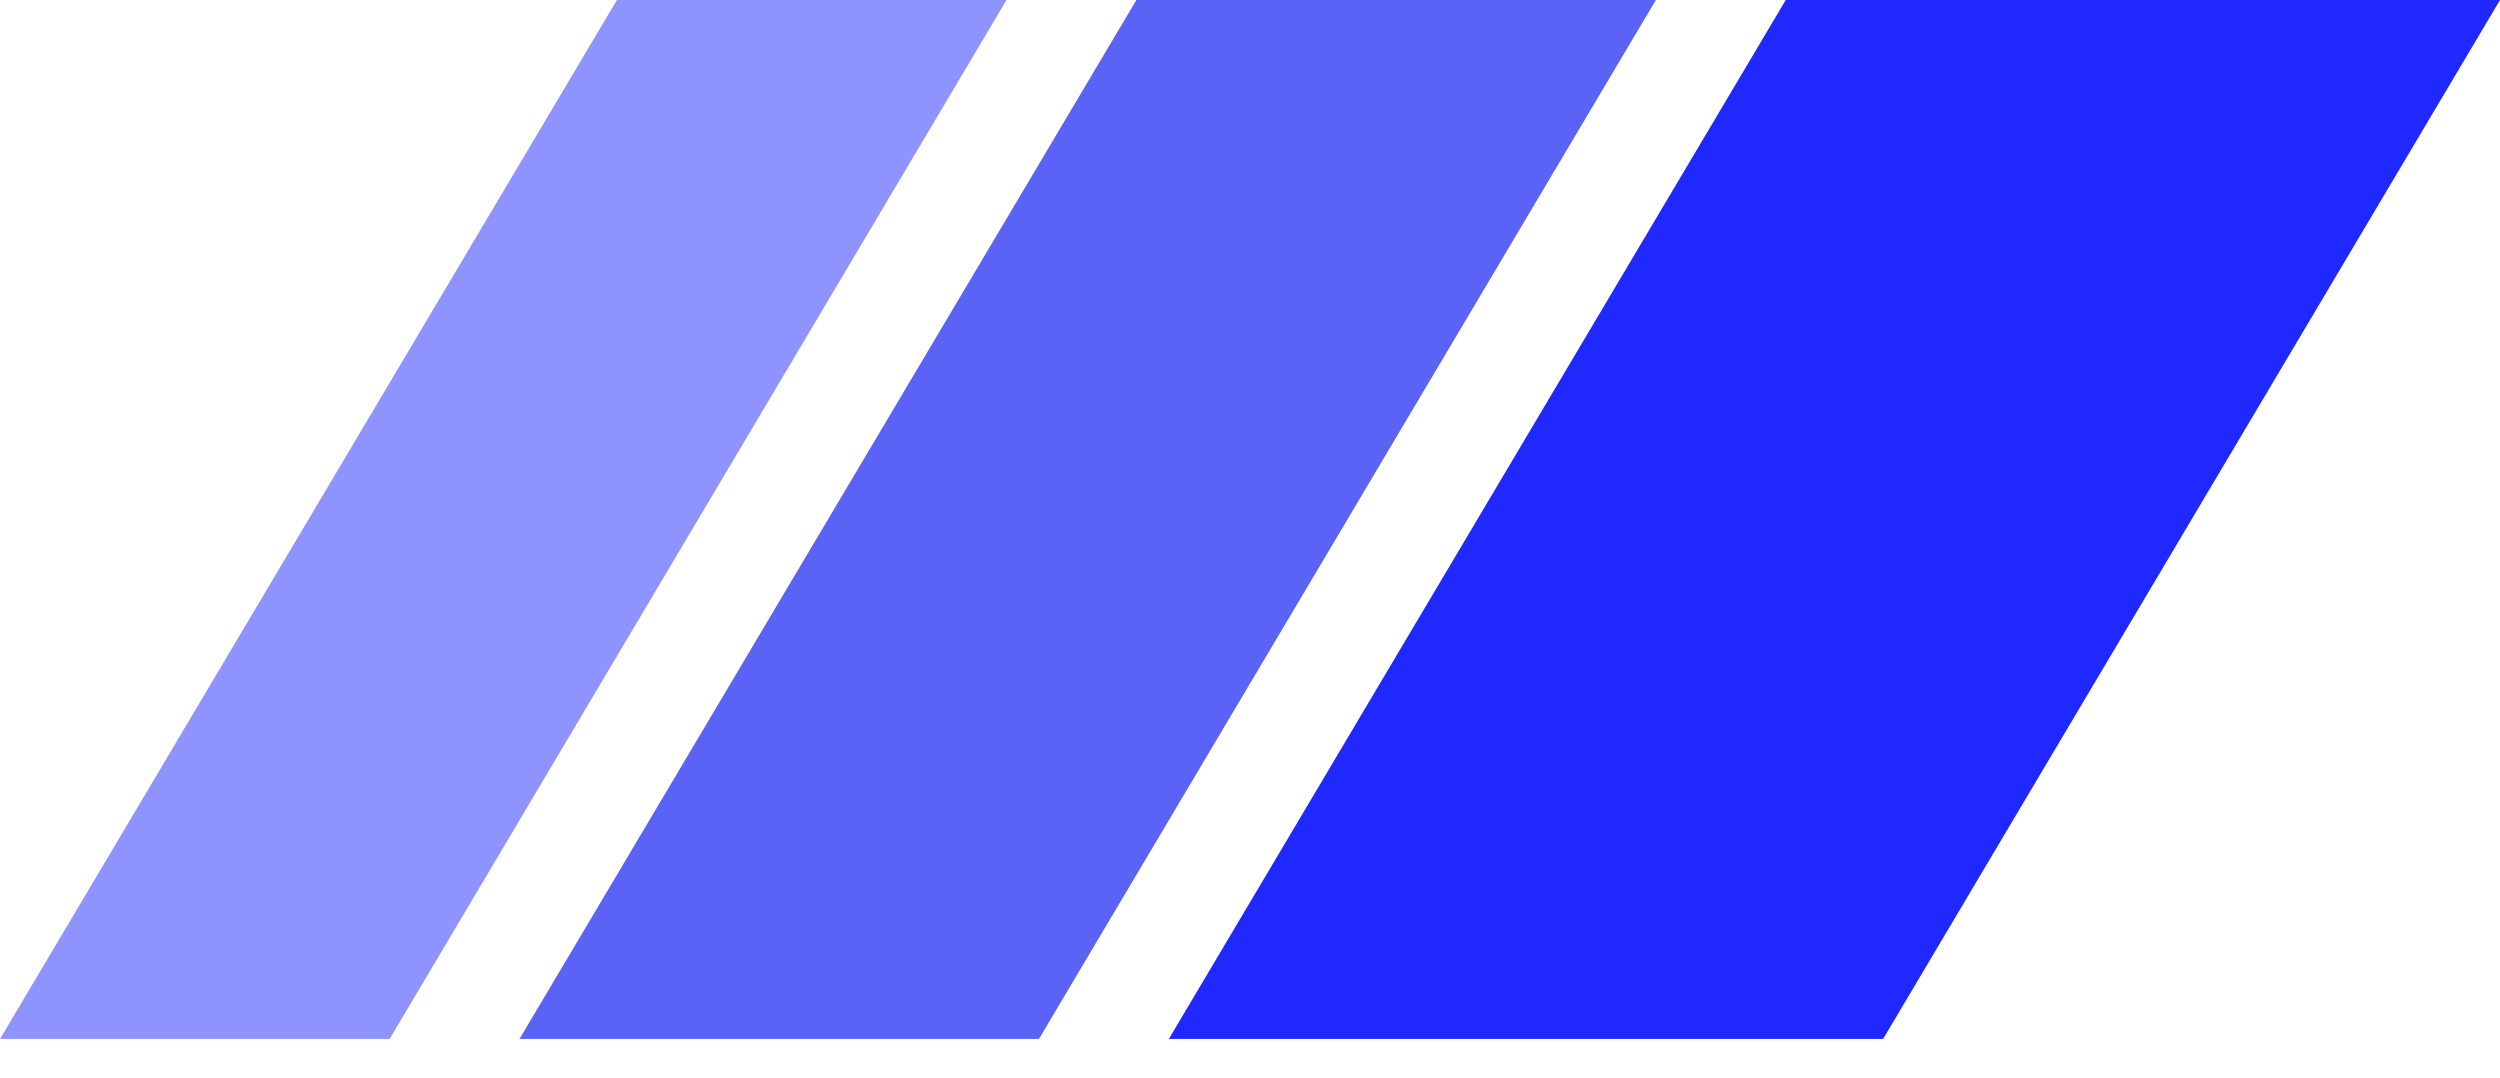
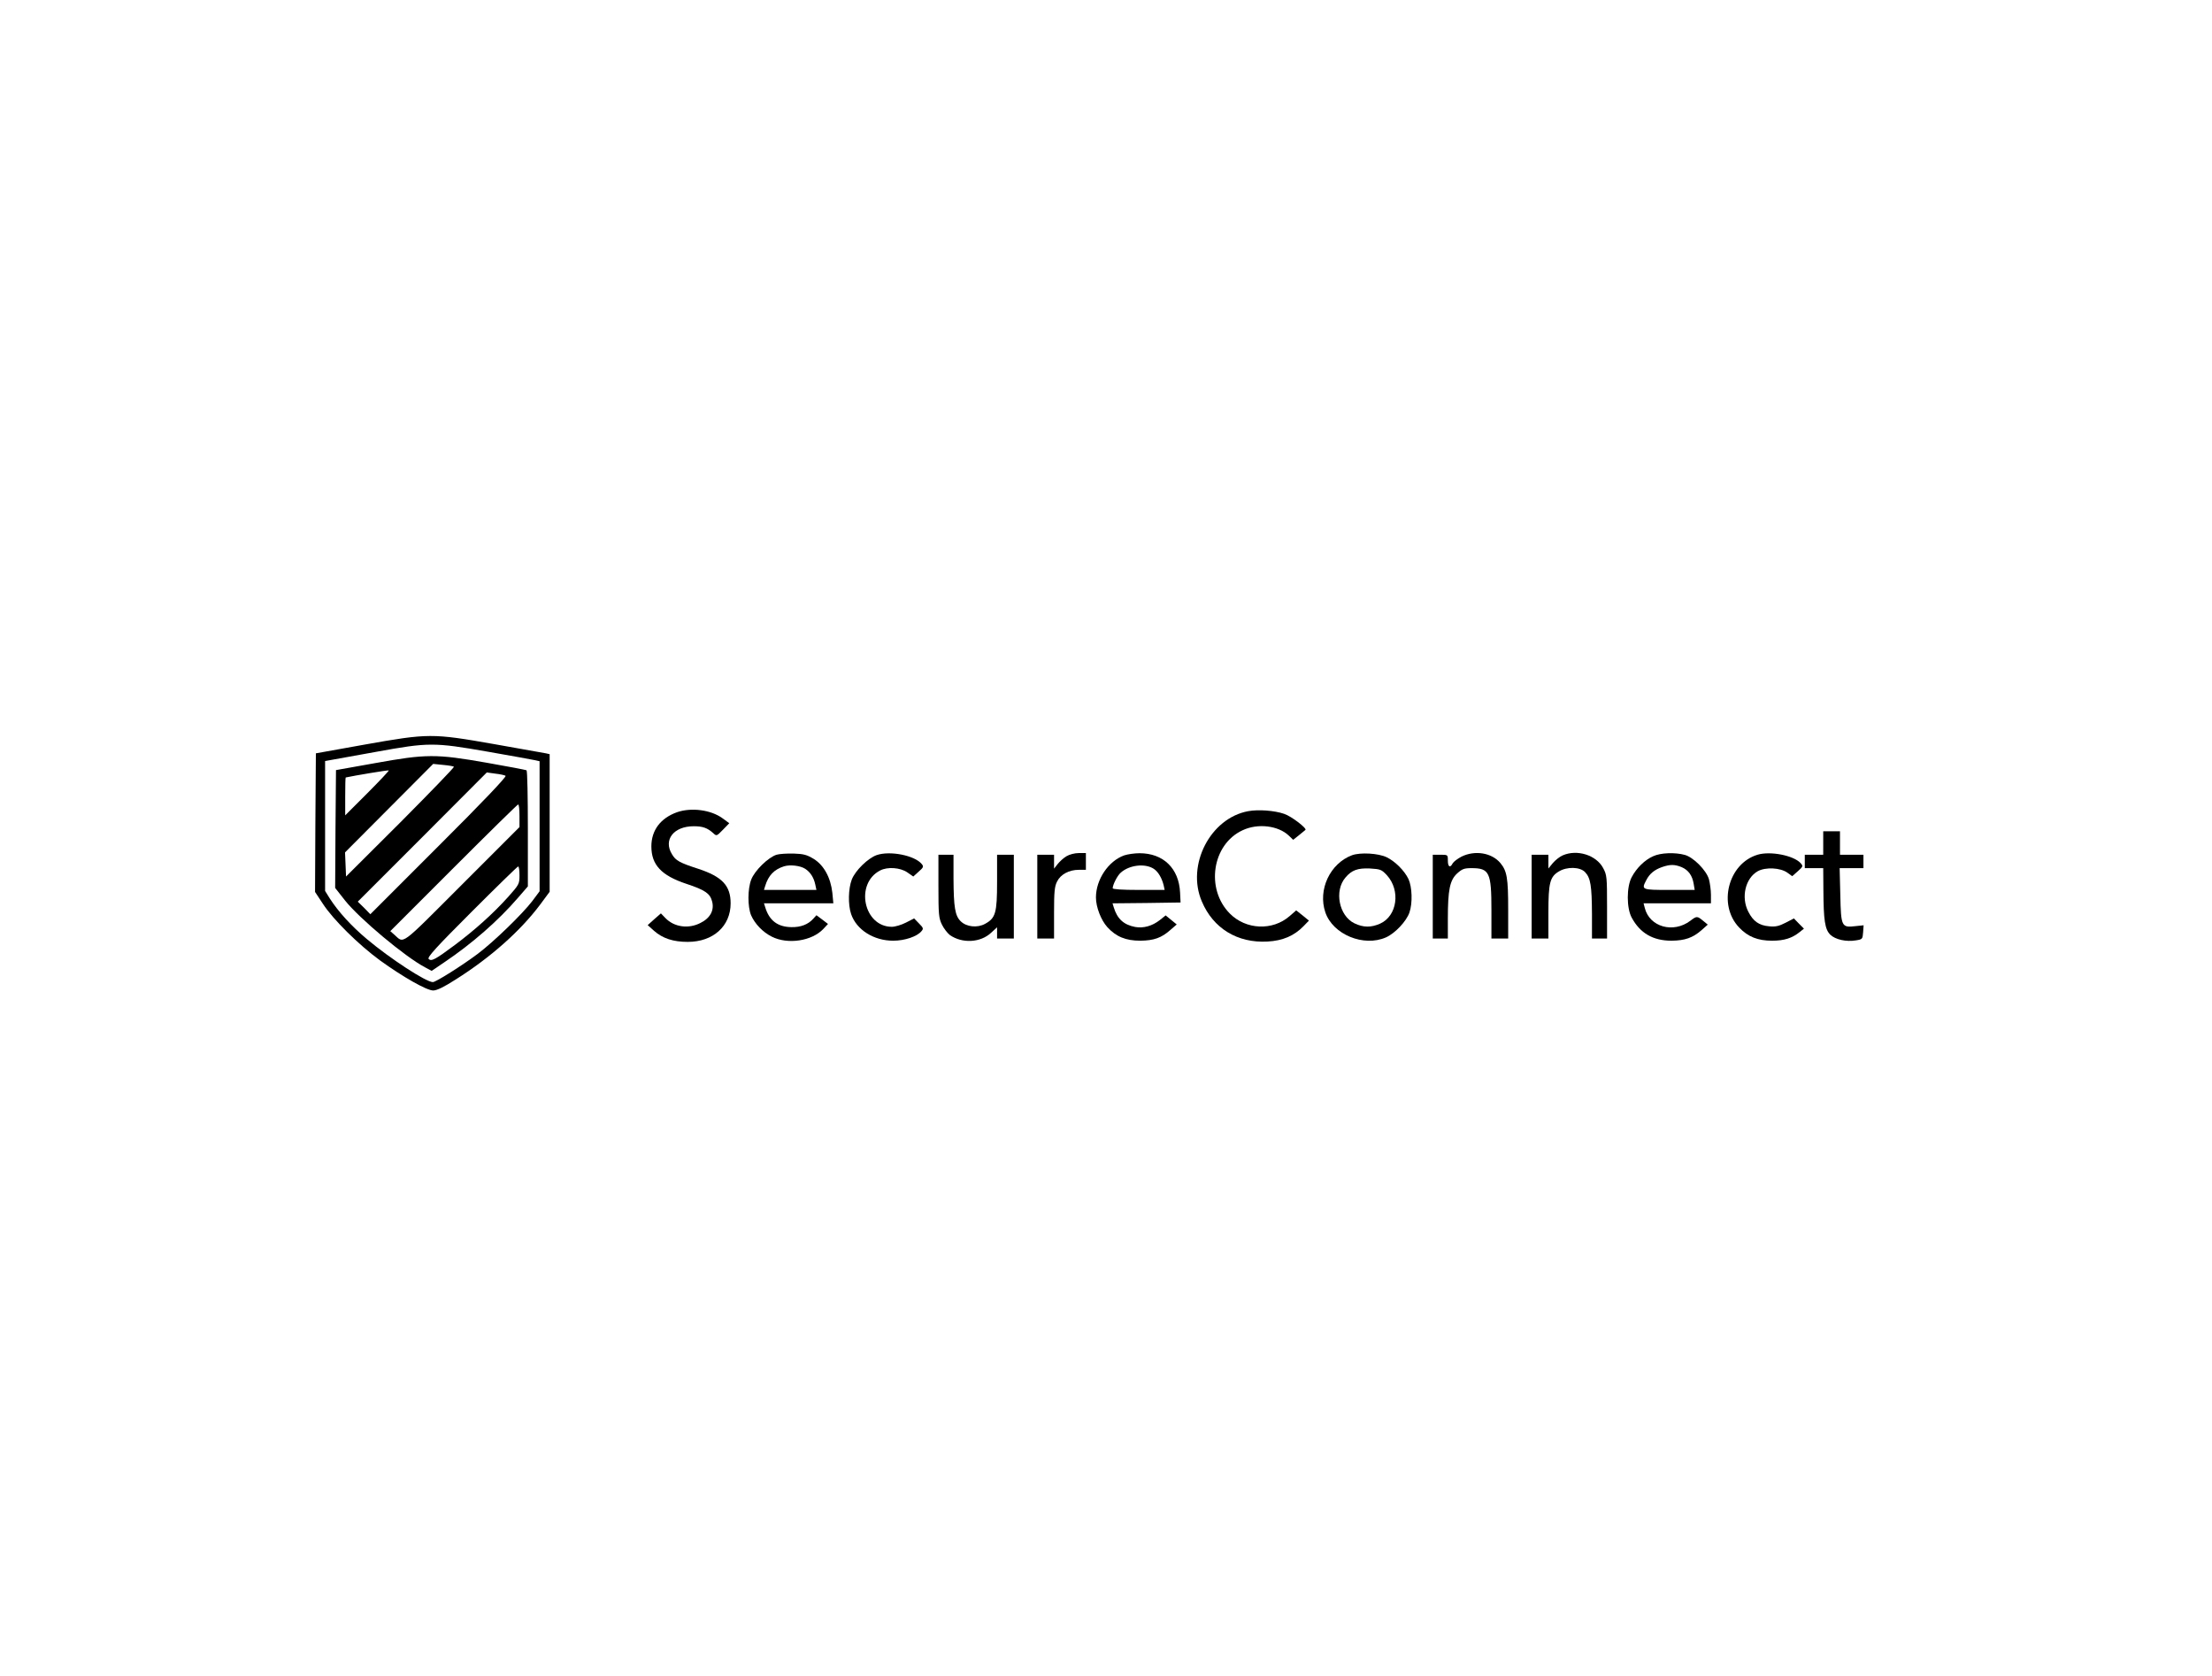
- <svg xmlns="http://www.w3.org/2000/svg" width="58" height="25" viewBox="0 0 58 25" fill="none">
-   <path d="M41.429 0H58L43.688 24.104H27.117L41.429 0Z" fill="#1E28FF" />
-   <path d="M26.364 0H38.416L24.104 24.104H12.052L26.364 0Z" fill="#5B62F6" />
-   <path d="M14.312 0H23.351L9.039 24.104H0L14.312 0Z" fill="#8E93FF" />
+ <svg xmlns="http://www.w3.org/2000/svg" version="1.0" width="1320pt" height="1000pt" viewBox="0 0 1320 1000" preserveAspectRatio="xMidYMid meet">
+   <g transform="translate(0,1000) scale(0.1,-0.1)" fill="#000000" stroke="none">
+     <path d="M2175 5557 l-290 -52 -3 -413 -2 -414 47 -71 c61 -94 212 -243 340 -337 137 -99 279 -180 318 -180 22 0 65 21 135 66 208 131 386 290 503 446 l57 77 0 410 0 411 -22 5 c-13 2 -152 27 -309 55 -370 65 -391 65 -774 -3z m735 -42 c140 -25 267 -47 283 -51 l27 -6 0 -388 0 -388 -44 -59 c-58 -76 -231 -244 -326 -315 -95 -71 -249 -168 -267 -168 -40 0 -255 140 -394 257 -93 78 -170 163 -221 242 l-28 45 0 388 0 387 33 6 c17 3 140 25 272 49 313 57 345 57 665 1z" />
+     <path d="M2235 5446 l-230 -41 -3 -352 -2 -351 59 -75 c86 -108 357 -335 476 -398 l41 -22 75 51 c164 110 323 249 440 385 l59 68 0 344 c0 189 -3 346 -8 349 -4 2 -111 23 -238 45 -302 53 -360 53 -669 -3z m474 -21 c3 -3 -141 -152 -319 -331 l-325 -324 -3 72 -3 72 263 264 263 264 59 -6 c33 -3 62 -8 65 -11z m-517 -158 l-132 -132 0 113 c0 61 1 112 3 113 51 11 253 45 257 42 2 -2 -55 -63 -128 -136z m825 104 c8 -4 -137 -157 -397 -416 l-410 -410 -37 38 -38 37 385 385 385 386 50 -7 c28 -3 56 -9 62 -13z m83 -239 l0 -67 -344 -344 c-377 -377 -342 -351 -404 -297 l-23 20 378 378 c208 208 381 378 385 378 5 0 8 -30 8 -68z m0 -355 c0 -51 -2 -55 -67 -128 -91 -101 -198 -197 -318 -287 -118 -88 -141 -100 -157 -84 -10 10 48 73 257 282 149 149 273 270 277 270 5 0 8 -24 8 -53z" />
+     <path d="M4041 5154 c-99 -35 -154 -108 -154 -204 0 -110 59 -174 210 -224 109 -36 140 -57 152 -103 15 -53 -10 -101 -69 -130 -71 -37 -157 -25 -209 29 l-27 28 -40 -35 -39 -35 38 -34 c51 -45 114 -66 201 -66 152 0 256 94 256 230 0 105 -50 159 -193 206 -111 36 -135 49 -157 87 -53 86 10 167 130 167 54 0 81 -10 116 -41 20 -19 21 -18 58 20 l38 39 -41 30 c-69 50 -185 65 -270 36z" />
+     <path d="M7449 5160 c-226 -41 -371 -321 -277 -539 68 -161 213 -249 392 -239 91 5 159 34 216 93 l31 32 -38 31 -38 30 -39 -34 c-102 -89 -261 -82 -357 15 -146 147 -106 413 76 497 91 43 213 28 276 -32 l26 -25 34 27 c19 16 36 30 39 32 11 9 -84 82 -127 96 -58 20 -154 27 -214 16z" />
+     <path d="M10880 4970 l0 -70 -55 0 -55 0 0 -40 0 -40 55 0 55 0 1 -132 c1 -179 9 -233 41 -265 30 -29 95 -44 153 -34 39 6 40 8 43 48 l3 42 -48 -5 c-84 -10 -87 -3 -91 185 l-4 161 71 0 71 0 0 40 0 40 -70 0 -70 0 0 70 0 70 -50 0 -50 0 0 -70z" />
+     <path d="M4634 4900 c-50 -16 -130 -94 -151 -148 -22 -57 -22 -161 -1 -213 23 -52 70 -101 124 -128 95 -48 239 -26 307 46 l28 30 -34 26 -35 26 -18 -20 c-31 -35 -75 -52 -131 -51 -82 1 -133 39 -157 120 l-7 22 207 0 207 0 -6 63 c-10 90 -50 164 -111 202 -41 25 -61 30 -120 32 -39 1 -85 -2 -102 -7z m171 -84 c31 -20 51 -52 60 -93 l7 -33 -157 0 -156 0 7 23 c19 63 53 99 113 118 36 11 97 4 126 -15z" />
+     <path d="M5232 4898 c-52 -18 -128 -92 -149 -146 -21 -55 -23 -150 -4 -206 32 -94 135 -159 251 -159 69 0 143 25 169 57 13 15 11 20 -15 46 l-29 30 -49 -25 c-27 -14 -65 -25 -84 -25 -168 0 -222 257 -70 336 44 23 119 18 162 -11 l36 -25 32 29 c29 25 31 31 18 46 -42 51 -189 80 -268 53z" />
+     <path d="M6364 4891 c-17 -10 -40 -31 -52 -46 l-22 -28 0 42 0 41 -50 0 -50 0 0 -250 0 -250 50 0 50 0 0 153 c0 125 3 158 18 187 21 43 72 70 130 70 l42 0 0 50 0 50 -42 0 c-24 0 -56 -8 -74 -19z" />
+     <path d="M6708 4896 c-94 -34 -168 -144 -168 -251 0 -57 30 -135 68 -177 52 -57 110 -81 197 -81 81 1 126 17 179 64 l38 33 -33 27 -33 27 -35 -28 c-45 -35 -97 -50 -147 -41 -68 13 -107 48 -128 118 l-7 23 203 2 203 3 -3 60 c-7 144 -100 234 -242 234 -30 0 -71 -6 -92 -13z m177 -80 c26 -17 48 -54 59 -98 l6 -28 -155 0 c-100 0 -155 4 -155 10 0 21 28 76 48 93 51 46 145 57 197 23z" />
+     <path d="M8068 4897 c-131 -49 -205 -206 -159 -341 45 -132 229 -208 362 -149 54 24 122 96 140 149 19 56 16 151 -6 199 -24 50 -79 105 -130 130 -50 24 -157 30 -207 12z m208 -119 c83 -91 62 -243 -40 -289 -54 -24 -100 -24 -154 2 -92 45 -121 194 -53 273 37 44 73 57 145 54 64 -4 70 -6 102 -40z" />
+     <path d="M8722 4889 c-23 -12 -47 -30 -53 -40 -15 -30 -29 -22 -29 16 0 35 0 35 -45 35 l-45 0 0 -250 0 -250 45 0 45 0 0 118 c0 173 12 230 55 270 30 27 42 32 86 32 107 0 119 -25 119 -250 l0 -170 50 0 50 0 0 173 c0 188 -7 230 -47 278 -52 61 -151 77 -231 38z" />
+     <path d="M9325 4896 c-17 -7 -43 -28 -58 -45 l-27 -33 0 41 0 41 -50 0 -50 0 0 -250 0 -250 50 0 50 0 0 155 c0 177 9 213 62 245 49 30 127 28 157 -4 33 -35 40 -82 41 -248 l0 -148 45 0 45 0 0 188 c0 178 -1 191 -23 232 -41 78 -156 114 -242 76z" />
+     <path d="M9865 4891 c-50 -22 -99 -70 -128 -125 -31 -58 -31 -184 0 -241 50 -93 127 -138 238 -138 80 1 126 17 179 63 l37 33 -28 23 c-35 29 -38 29 -76 0 -102 -77 -244 -37 -272 77 l-7 27 201 0 201 0 0 51 c0 29 -6 70 -12 93 -16 54 -93 131 -144 145 -59 16 -144 13 -189 -8z m170 -65 c40 -17 64 -50 72 -100 l6 -36 -152 0 c-165 0 -167 1 -137 58 19 38 48 62 93 78 49 17 76 17 118 0z" />
+     <path d="M10488 4900 c-176 -53 -238 -300 -110 -434 53 -56 112 -79 197 -79 72 0 119 15 165 52 l25 20 -30 30 -30 31 -50 -26 c-39 -20 -60 -25 -98 -21 -60 5 -95 30 -124 87 -45 87 -17 201 57 242 46 25 134 21 176 -9 l29 -21 34 30 c31 28 32 30 16 48 -42 46 -181 73 -257 50z" />
+     <path d="M5600 4713 c0 -169 2 -191 21 -230 11 -23 33 -51 47 -62 74 -52 184 -46 247 14 l35 32 0 -33 0 -34 50 0 50 0 0 250 0 250 -50 0 -50 0 0 -163 c0 -184 -9 -215 -71 -249 -46 -26 -112 -19 -146 15 -34 33 -42 84 -43 255 l0 142 -45 0 -45 0 0 -187z" />
+   </g>
</svg>
